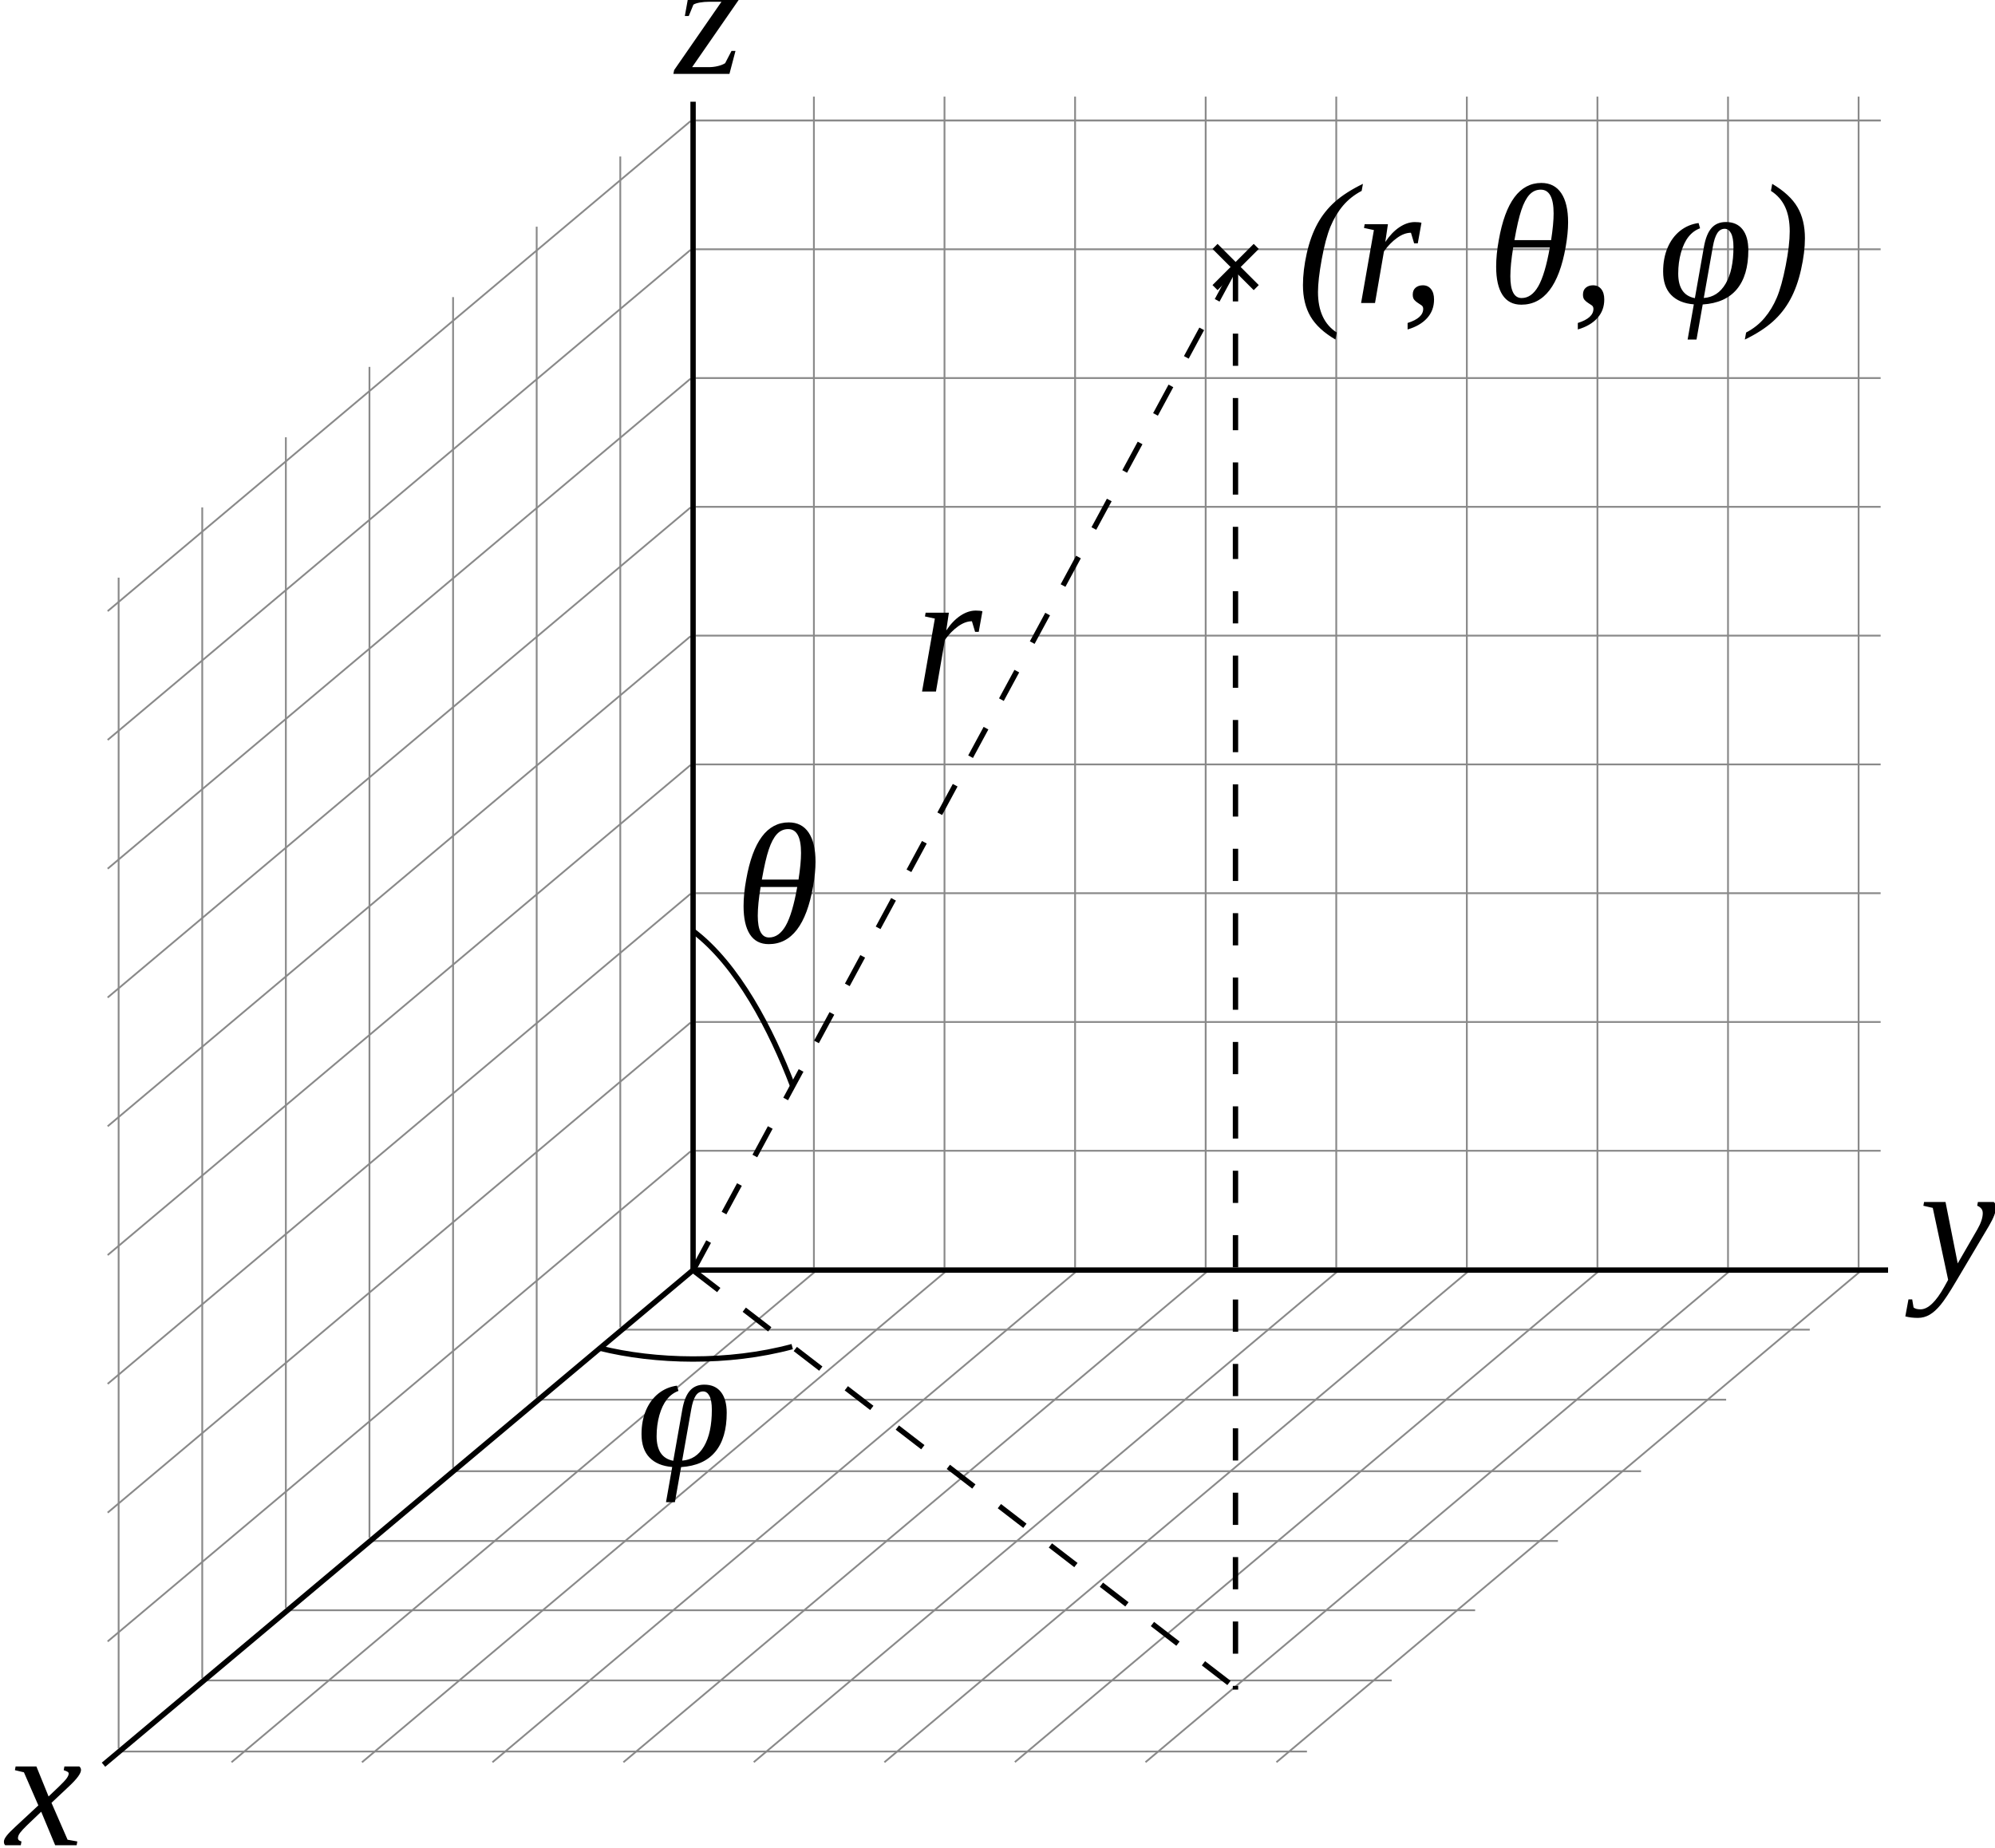
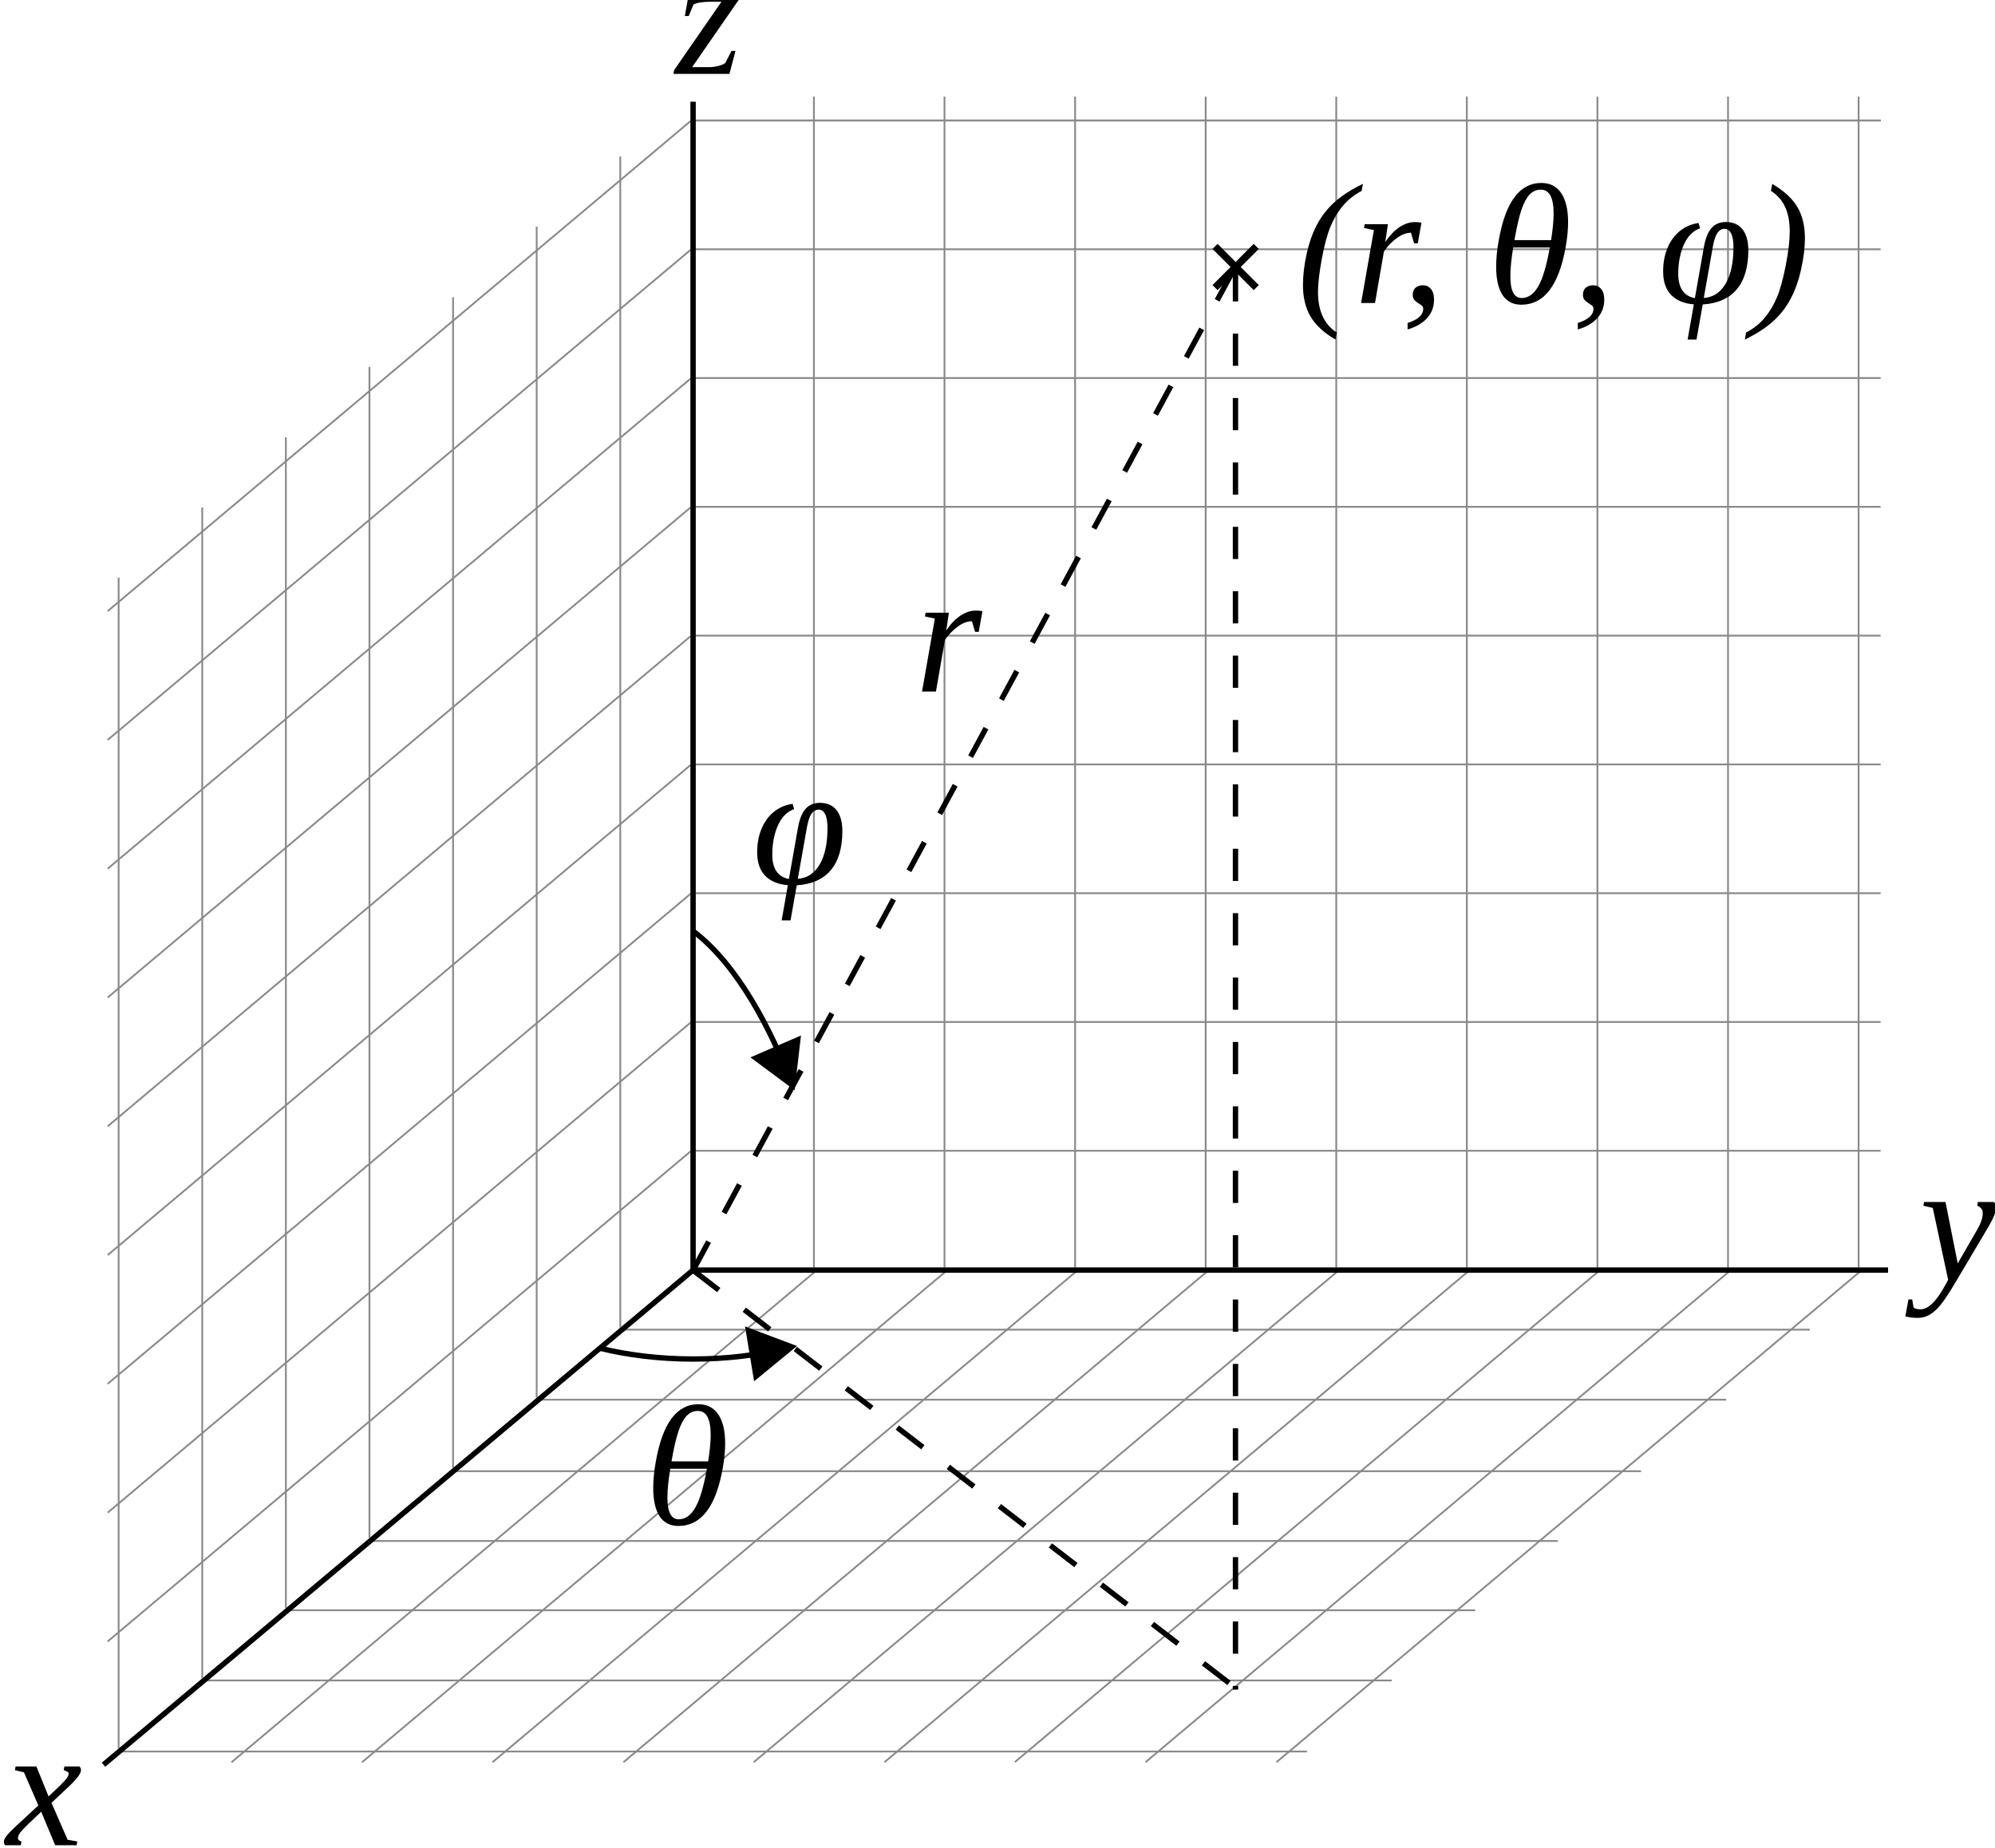
<svg xmlns="http://www.w3.org/2000/svg" width="557.615" height="516.369" id="svg6267" version="1.0">
  <defs id="defs6269">
    <pattern patternUnits="userSpaceOnUse" width="331.715" height="327.789" patternTransform="matrix(1.007467,-1.7286202e-8,0,1.018044,229.6922,251.6962)" id="pattern13283">
      <g transform="translate(-417.0736,-229.8742)" id="g12272">
        <path id="path12274" d="M 417.325,272.793 L 748.537,272.793" style="fill:none;fill-rule:evenodd;stroke:#898989;stroke-width:0.503;stroke-linecap:butt;stroke-linejoin:miter;stroke-miterlimit:4;stroke-dasharray:none;stroke-opacity:1" />
        <g id="g12276">
          <path id="path12278" d="M 450.382,557.414 L 450.382,230.124" style="fill:none;fill-rule:evenodd;stroke:#898989;stroke-width:0.5;stroke-linecap:butt;stroke-linejoin:miter;stroke-miterlimit:4;stroke-dasharray:none;stroke-opacity:1" />
          <path style="fill:none;fill-rule:evenodd;stroke:#898989;stroke-width:0.5;stroke-linecap:butt;stroke-linejoin:miter;stroke-miterlimit:4;stroke-dasharray:none;stroke-opacity:1" d="M 486.882,557.414 L 486.882,230.124" id="path12280" />
          <path id="path12282" d="M 523.382,557.414 L 523.382,230.124" style="fill:none;fill-rule:evenodd;stroke:#898989;stroke-width:0.5;stroke-linecap:butt;stroke-linejoin:miter;stroke-miterlimit:4;stroke-dasharray:none;stroke-opacity:1" />
          <path style="fill:none;fill-rule:evenodd;stroke:#898989;stroke-width:0.5;stroke-linecap:butt;stroke-linejoin:miter;stroke-miterlimit:4;stroke-dasharray:none;stroke-opacity:1" d="M 559.882,557.414 L 559.882,230.124" id="path12284" />
          <path id="path12286" d="M 596.382,557.414 L 596.382,230.124" style="fill:none;fill-rule:evenodd;stroke:#898989;stroke-width:0.5;stroke-linecap:butt;stroke-linejoin:miter;stroke-miterlimit:4;stroke-dasharray:none;stroke-opacity:1" />
          <path style="fill:none;fill-rule:evenodd;stroke:#898989;stroke-width:0.5;stroke-linecap:butt;stroke-linejoin:miter;stroke-miterlimit:4;stroke-dasharray:none;stroke-opacity:1" d="M 632.882,557.414 L 632.882,230.124" id="path12288" />
          <path id="path12290" d="M 669.382,557.414 L 669.382,230.124" style="fill:none;fill-rule:evenodd;stroke:#898989;stroke-width:0.5;stroke-linecap:butt;stroke-linejoin:miter;stroke-miterlimit:4;stroke-dasharray:none;stroke-opacity:1" />
          <path style="fill:none;fill-rule:evenodd;stroke:#898989;stroke-width:0.5;stroke-linecap:butt;stroke-linejoin:miter;stroke-miterlimit:4;stroke-dasharray:none;stroke-opacity:1" d="M 705.882,557.414 L 705.882,230.124" id="path12292" />
          <path id="path12294" d="M 742.382,557.414 L 742.382,230.124" style="fill:none;fill-rule:evenodd;stroke:#898989;stroke-width:0.5;stroke-linecap:butt;stroke-linejoin:miter;stroke-miterlimit:4;stroke-dasharray:none;stroke-opacity:1" />
          <path id="path12296" d="M 417.325,524.793 L 748.537,524.793" style="fill:none;fill-rule:evenodd;stroke:#898989;stroke-width:0.503;stroke-linecap:butt;stroke-linejoin:miter;stroke-miterlimit:4;stroke-dasharray:none;stroke-opacity:1" />
          <path style="fill:none;fill-rule:evenodd;stroke:#898989;stroke-width:0.503;stroke-linecap:butt;stroke-linejoin:miter;stroke-miterlimit:4;stroke-dasharray:none;stroke-opacity:1" d="M 417.325,488.793 L 748.537,488.793" id="path12298" />
          <path id="path12300" d="M 417.325,452.793 L 748.537,452.793" style="fill:none;fill-rule:evenodd;stroke:#898989;stroke-width:0.503;stroke-linecap:butt;stroke-linejoin:miter;stroke-miterlimit:4;stroke-dasharray:none;stroke-opacity:1" />
          <path style="fill:none;fill-rule:evenodd;stroke:#898989;stroke-width:0.503;stroke-linecap:butt;stroke-linejoin:miter;stroke-miterlimit:4;stroke-dasharray:none;stroke-opacity:1" d="M 417.325,416.793 L 748.537,416.793" id="path12302" />
          <path id="path12304" d="M 417.325,380.793 L 748.537,380.793" style="fill:none;fill-rule:evenodd;stroke:#898989;stroke-width:0.503;stroke-linecap:butt;stroke-linejoin:miter;stroke-miterlimit:4;stroke-dasharray:none;stroke-opacity:1" />
          <path style="fill:none;fill-rule:evenodd;stroke:#898989;stroke-width:0.503;stroke-linecap:butt;stroke-linejoin:miter;stroke-miterlimit:4;stroke-dasharray:none;stroke-opacity:1" d="M 417.325,344.793 L 748.537,344.793" id="path12306" />
          <path id="path12308" d="M 417.325,308.793 L 748.537,308.793" style="fill:none;fill-rule:evenodd;stroke:#898989;stroke-width:0.503;stroke-linecap:butt;stroke-linejoin:miter;stroke-miterlimit:4;stroke-dasharray:none;stroke-opacity:1" />
          <path id="path12310" d="M 417.325,236.793 L 748.537,236.793" style="fill:none;fill-rule:evenodd;stroke:#898989;stroke-width:0.503;stroke-linecap:butt;stroke-linejoin:miter;stroke-miterlimit:4;stroke-dasharray:none;stroke-opacity:1" />
          <path style="fill:none;fill-rule:evenodd;stroke:#898989;stroke-width:0.503;stroke-linecap:butt;stroke-linejoin:miter;stroke-miterlimit:4;stroke-dasharray:none;stroke-opacity:1" d="M 417.325,236.793 L 748.537,236.793" id="path12312" />
        </g>
      </g>
    </pattern>
    <pattern patternUnits="userSpaceOnUse" width="331.715" height="327.789" patternTransform="matrix(1.007467,-1.7286202e-8,0,1.018044,229.6922,251.6962)" id="pattern2352">
      <g transform="translate(-417.0736,-229.8742)" id="g2354">
        <path id="path2356" d="M 417.325,272.793 L 748.537,272.793" style="fill:none;fill-rule:evenodd;stroke:#898989;stroke-width:0.503;stroke-linecap:butt;stroke-linejoin:miter;stroke-miterlimit:4;stroke-dasharray:none;stroke-opacity:1" />
        <g id="g2358">
          <path id="path2360" d="M 450.382,557.414 L 450.382,230.124" style="fill:none;fill-rule:evenodd;stroke:#898989;stroke-width:0.5;stroke-linecap:butt;stroke-linejoin:miter;stroke-miterlimit:4;stroke-dasharray:none;stroke-opacity:1" />
          <path style="fill:none;fill-rule:evenodd;stroke:#898989;stroke-width:0.5;stroke-linecap:butt;stroke-linejoin:miter;stroke-miterlimit:4;stroke-dasharray:none;stroke-opacity:1" d="M 486.882,557.414 L 486.882,230.124" id="path2362" />
          <path id="path2364" d="M 523.382,557.414 L 523.382,230.124" style="fill:none;fill-rule:evenodd;stroke:#898989;stroke-width:0.5;stroke-linecap:butt;stroke-linejoin:miter;stroke-miterlimit:4;stroke-dasharray:none;stroke-opacity:1" />
          <path style="fill:none;fill-rule:evenodd;stroke:#898989;stroke-width:0.5;stroke-linecap:butt;stroke-linejoin:miter;stroke-miterlimit:4;stroke-dasharray:none;stroke-opacity:1" d="M 559.882,557.414 L 559.882,230.124" id="path2366" />
          <path id="path2368" d="M 596.382,557.414 L 596.382,230.124" style="fill:none;fill-rule:evenodd;stroke:#898989;stroke-width:0.5;stroke-linecap:butt;stroke-linejoin:miter;stroke-miterlimit:4;stroke-dasharray:none;stroke-opacity:1" />
          <path style="fill:none;fill-rule:evenodd;stroke:#898989;stroke-width:0.5;stroke-linecap:butt;stroke-linejoin:miter;stroke-miterlimit:4;stroke-dasharray:none;stroke-opacity:1" d="M 632.882,557.414 L 632.882,230.124" id="path2370" />
          <path id="path2372" d="M 669.382,557.414 L 669.382,230.124" style="fill:none;fill-rule:evenodd;stroke:#898989;stroke-width:0.5;stroke-linecap:butt;stroke-linejoin:miter;stroke-miterlimit:4;stroke-dasharray:none;stroke-opacity:1" />
          <path style="fill:none;fill-rule:evenodd;stroke:#898989;stroke-width:0.5;stroke-linecap:butt;stroke-linejoin:miter;stroke-miterlimit:4;stroke-dasharray:none;stroke-opacity:1" d="M 705.882,557.414 L 705.882,230.124" id="path2374" />
          <path id="path2376" d="M 742.382,557.414 L 742.382,230.124" style="fill:none;fill-rule:evenodd;stroke:#898989;stroke-width:0.5;stroke-linecap:butt;stroke-linejoin:miter;stroke-miterlimit:4;stroke-dasharray:none;stroke-opacity:1" />
          <path id="path2378" d="M 417.325,524.793 L 748.537,524.793" style="fill:none;fill-rule:evenodd;stroke:#898989;stroke-width:0.503;stroke-linecap:butt;stroke-linejoin:miter;stroke-miterlimit:4;stroke-dasharray:none;stroke-opacity:1" />
          <path style="fill:none;fill-rule:evenodd;stroke:#898989;stroke-width:0.503;stroke-linecap:butt;stroke-linejoin:miter;stroke-miterlimit:4;stroke-dasharray:none;stroke-opacity:1" d="M 417.325,488.793 L 748.537,488.793" id="path2380" />
          <path id="path2382" d="M 417.325,452.793 L 748.537,452.793" style="fill:none;fill-rule:evenodd;stroke:#898989;stroke-width:0.503;stroke-linecap:butt;stroke-linejoin:miter;stroke-miterlimit:4;stroke-dasharray:none;stroke-opacity:1" />
          <path style="fill:none;fill-rule:evenodd;stroke:#898989;stroke-width:0.503;stroke-linecap:butt;stroke-linejoin:miter;stroke-miterlimit:4;stroke-dasharray:none;stroke-opacity:1" d="M 417.325,416.793 L 748.537,416.793" id="path2384" />
          <path id="path2386" d="M 417.325,380.793 L 748.537,380.793" style="fill:none;fill-rule:evenodd;stroke:#898989;stroke-width:0.503;stroke-linecap:butt;stroke-linejoin:miter;stroke-miterlimit:4;stroke-dasharray:none;stroke-opacity:1" />
          <path style="fill:none;fill-rule:evenodd;stroke:#898989;stroke-width:0.503;stroke-linecap:butt;stroke-linejoin:miter;stroke-miterlimit:4;stroke-dasharray:none;stroke-opacity:1" d="M 417.325,344.793 L 748.537,344.793" id="path2388" />
          <path id="path2390" d="M 417.325,308.793 L 748.537,308.793" style="fill:none;fill-rule:evenodd;stroke:#898989;stroke-width:0.503;stroke-linecap:butt;stroke-linejoin:miter;stroke-miterlimit:4;stroke-dasharray:none;stroke-opacity:1" />
          <path id="path2392" d="M 417.325,236.793 L 748.537,236.793" style="fill:none;fill-rule:evenodd;stroke:#898989;stroke-width:0.503;stroke-linecap:butt;stroke-linejoin:miter;stroke-miterlimit:4;stroke-dasharray:none;stroke-opacity:1" />
          <path style="fill:none;fill-rule:evenodd;stroke:#898989;stroke-width:0.503;stroke-linecap:butt;stroke-linejoin:miter;stroke-miterlimit:4;stroke-dasharray:none;stroke-opacity:1" d="M 417.325,236.793 L 748.537,236.793" id="path2394" />
        </g>
      </g>
    </pattern>
  </defs>
  <g id="layer1" transform="translate(-15.73019,-5.243322)">
    <g id="g2702" transform="translate(-48.18627,-234.3268)" style="font-size:48px">
      <path id="path2419" d="M 384.089,732.158 L 547.008,595.175" style="font-size:48px;fill:none;fill-rule:evenodd;stroke:#898989;stroke-width:0.503;stroke-linecap:butt;stroke-linejoin:miter;stroke-miterlimit:4;stroke-dasharray:none;stroke-opacity:1" />
      <path id="path2421" d="M 258.352,309.248 L 589.564,309.248" style="font-size:48px;fill:none;fill-rule:evenodd;stroke:#898989;stroke-width:0.503;stroke-linecap:butt;stroke-linejoin:miter;stroke-miterlimit:4;stroke-dasharray:none;stroke-opacity:1" />
      <path style="font-size:48px;fill:none;fill-rule:evenodd;stroke:#898989;stroke-width:0.5;stroke-linecap:butt;stroke-linejoin:miter;stroke-miterlimit:4;stroke-dasharray:none;stroke-opacity:1" d="M 291.409,593.868 L 291.409,266.579" id="path2423" />
      <path id="path2425" d="M 327.909,593.868 L 327.909,266.579" style="font-size:48px;fill:none;fill-rule:evenodd;stroke:#898989;stroke-width:0.5;stroke-linecap:butt;stroke-linejoin:miter;stroke-miterlimit:4;stroke-dasharray:none;stroke-opacity:1" />
      <path style="font-size:48px;fill:none;fill-rule:evenodd;stroke:#898989;stroke-width:0.5;stroke-linecap:butt;stroke-linejoin:miter;stroke-miterlimit:4;stroke-dasharray:none;stroke-opacity:1" d="M 364.409,593.868 L 364.409,266.579" id="path2427" />
      <path id="path2429" d="M 400.909,593.868 L 400.909,266.579" style="font-size:48px;fill:none;fill-rule:evenodd;stroke:#898989;stroke-width:0.5;stroke-linecap:butt;stroke-linejoin:miter;stroke-miterlimit:4;stroke-dasharray:none;stroke-opacity:1" />
      <path style="font-size:48px;fill:none;fill-rule:evenodd;stroke:#898989;stroke-width:0.5;stroke-linecap:butt;stroke-linejoin:miter;stroke-miterlimit:4;stroke-dasharray:none;stroke-opacity:1" d="M 437.409,593.868 L 437.409,266.579" id="path2431" />
      <path id="path2433" d="M 473.909,593.868 L 473.909,266.579" style="font-size:48px;fill:none;fill-rule:evenodd;stroke:#898989;stroke-width:0.5;stroke-linecap:butt;stroke-linejoin:miter;stroke-miterlimit:4;stroke-dasharray:none;stroke-opacity:1" />
      <path style="font-size:48px;fill:none;fill-rule:evenodd;stroke:#898989;stroke-width:0.5;stroke-linecap:butt;stroke-linejoin:miter;stroke-miterlimit:4;stroke-dasharray:none;stroke-opacity:1" d="M 510.409,593.868 L 510.409,266.579" id="path2435" />
      <path id="path2437" d="M 546.909,593.868 L 546.909,266.579" style="font-size:48px;fill:none;fill-rule:evenodd;stroke:#898989;stroke-width:0.5;stroke-linecap:butt;stroke-linejoin:miter;stroke-miterlimit:4;stroke-dasharray:none;stroke-opacity:1" />
      <path style="font-size:48px;fill:none;fill-rule:evenodd;stroke:#898989;stroke-width:0.5;stroke-linecap:butt;stroke-linejoin:miter;stroke-miterlimit:4;stroke-dasharray:none;stroke-opacity:1" d="M 583.409,593.868 L 583.409,266.579" id="path2439" />
      <path style="font-size:48px;fill:none;fill-rule:evenodd;stroke:#898989;stroke-width:0.503;stroke-linecap:butt;stroke-linejoin:miter;stroke-miterlimit:4;stroke-dasharray:none;stroke-opacity:1" d="M 258.352,561.248 L 589.564,561.248" id="path2441" />
      <path id="path2443" d="M 258.352,525.248 L 589.564,525.248" style="font-size:48px;fill:none;fill-rule:evenodd;stroke:#898989;stroke-width:0.503;stroke-linecap:butt;stroke-linejoin:miter;stroke-miterlimit:4;stroke-dasharray:none;stroke-opacity:1" />
      <path style="font-size:48px;fill:none;fill-rule:evenodd;stroke:#898989;stroke-width:0.503;stroke-linecap:butt;stroke-linejoin:miter;stroke-miterlimit:4;stroke-dasharray:none;stroke-opacity:1" d="M 258.352,489.248 L 589.564,489.248" id="path2445" />
      <path id="path2447" d="M 258.352,453.248 L 589.564,453.248" style="font-size:48px;fill:none;fill-rule:evenodd;stroke:#898989;stroke-width:0.503;stroke-linecap:butt;stroke-linejoin:miter;stroke-miterlimit:4;stroke-dasharray:none;stroke-opacity:1" />
      <path style="font-size:48px;fill:none;fill-rule:evenodd;stroke:#898989;stroke-width:0.503;stroke-linecap:butt;stroke-linejoin:miter;stroke-miterlimit:4;stroke-dasharray:none;stroke-opacity:1" d="M 258.352,417.248 L 589.564,417.248" id="path2449" />
      <path id="path2451" d="M 258.352,381.248 L 589.564,381.248" style="font-size:48px;fill:none;fill-rule:evenodd;stroke:#898989;stroke-width:0.503;stroke-linecap:butt;stroke-linejoin:miter;stroke-miterlimit:4;stroke-dasharray:none;stroke-opacity:1" />
      <path style="font-size:48px;fill:none;fill-rule:evenodd;stroke:#898989;stroke-width:0.503;stroke-linecap:butt;stroke-linejoin:miter;stroke-miterlimit:4;stroke-dasharray:none;stroke-opacity:1" d="M 258.352,345.248 L 589.564,345.248" id="path2453" />
      <path style="font-size:48px;fill:none;fill-rule:evenodd;stroke:#898989;stroke-width:0.503;stroke-linecap:butt;stroke-linejoin:miter;stroke-miterlimit:4;stroke-dasharray:none;stroke-opacity:1" d="M 258.352,273.248 L 589.564,273.248" id="path2455" />
      <path id="path2457" d="M 258.352,273.248 L 589.564,273.248" style="font-size:48px;fill:none;fill-rule:evenodd;stroke:#898989;stroke-width:0.503;stroke-linecap:butt;stroke-linejoin:miter;stroke-miterlimit:4;stroke-dasharray:none;stroke-opacity:1" />
      <path id="path2459" d="M 94.009,698.406 L 256.928,561.423" style="font-size:48px;fill:none;fill-rule:evenodd;stroke:#898989;stroke-width:0.503;stroke-linecap:butt;stroke-linejoin:miter;stroke-miterlimit:4;stroke-dasharray:none;stroke-opacity:1" />
      <path style="font-size:48px;fill:none;fill-rule:evenodd;stroke:#898989;stroke-width:0.503;stroke-linecap:butt;stroke-linejoin:miter;stroke-miterlimit:4;stroke-dasharray:none;stroke-opacity:1" d="M 94.009,662.406 L 256.928,525.423" id="path2461" />
      <path id="path2463" d="M 94.009,626.406 L 256.928,489.423" style="font-size:48px;fill:none;fill-rule:evenodd;stroke:#898989;stroke-width:0.503;stroke-linecap:butt;stroke-linejoin:miter;stroke-miterlimit:4;stroke-dasharray:none;stroke-opacity:1" />
      <path style="font-size:48px;fill:none;fill-rule:evenodd;stroke:#898989;stroke-width:0.503;stroke-linecap:butt;stroke-linejoin:miter;stroke-miterlimit:4;stroke-dasharray:none;stroke-opacity:1" d="M 94.009,590.406 L 256.928,453.423" id="path2465" />
      <path id="path2467" d="M 94.009,554.406 L 256.928,417.423" style="font-size:48px;fill:none;fill-rule:evenodd;stroke:#898989;stroke-width:0.503;stroke-linecap:butt;stroke-linejoin:miter;stroke-miterlimit:4;stroke-dasharray:none;stroke-opacity:1" />
      <path style="font-size:48px;fill:none;fill-rule:evenodd;stroke:#898989;stroke-width:0.503;stroke-linecap:butt;stroke-linejoin:miter;stroke-miterlimit:4;stroke-dasharray:none;stroke-opacity:1" d="M 94.009,518.406 L 256.928,381.423" id="path2469" />
      <path id="path2471" d="M 94.009,482.406 L 256.928,345.423" style="font-size:48px;fill:none;fill-rule:evenodd;stroke:#898989;stroke-width:0.503;stroke-linecap:butt;stroke-linejoin:miter;stroke-miterlimit:4;stroke-dasharray:none;stroke-opacity:1" />
      <path style="font-size:48px;fill:none;fill-rule:evenodd;stroke:#898989;stroke-width:0.503;stroke-linecap:butt;stroke-linejoin:miter;stroke-miterlimit:4;stroke-dasharray:none;stroke-opacity:1" d="M 94.009,446.406 L 256.928,309.423" id="path2473" />
      <path id="path2475" d="M 94.009,410.406 L 256.928,273.423" style="font-size:48px;fill:none;fill-rule:evenodd;stroke:#898989;stroke-width:0.503;stroke-linecap:butt;stroke-linejoin:miter;stroke-miterlimit:4;stroke-dasharray:none;stroke-opacity:1" />
      <path style="font-size:48px;fill:none;fill-rule:evenodd;stroke:#898989;stroke-width:0.5;stroke-linecap:butt;stroke-linejoin:miter;stroke-miterlimit:4;stroke-dasharray:none;stroke-opacity:1" d="M 97.076,728.33 L 97.076,401.04" id="path2477" />
      <path id="path2479" d="M 120.445,708.697 L 120.445,381.407" style="font-size:48px;fill:none;fill-rule:evenodd;stroke:#898989;stroke-width:0.5;stroke-linecap:butt;stroke-linejoin:miter;stroke-miterlimit:4;stroke-dasharray:none;stroke-opacity:1" />
      <path id="path2483" d="M 143.814,689.095 L 143.814,361.805" style="font-size:48px;fill:none;fill-rule:evenodd;stroke:#898989;stroke-width:0.5;stroke-linecap:butt;stroke-linejoin:miter;stroke-miterlimit:4;stroke-dasharray:none;stroke-opacity:1" />
      <path style="font-size:48px;fill:none;fill-rule:evenodd;stroke:#898989;stroke-width:0.5;stroke-linecap:butt;stroke-linejoin:miter;stroke-miterlimit:4;stroke-dasharray:none;stroke-opacity:1" d="M 167.183,669.416 L 167.183,342.126" id="path2485" />
      <path id="path2487" d="M 190.553,649.911 L 190.553,322.622" style="font-size:48px;fill:none;fill-rule:evenodd;stroke:#898989;stroke-width:0.5;stroke-linecap:butt;stroke-linejoin:miter;stroke-miterlimit:4;stroke-dasharray:none;stroke-opacity:1" />
      <path style="font-size:48px;fill:none;fill-rule:evenodd;stroke:#898989;stroke-width:0.5;stroke-linecap:butt;stroke-linejoin:miter;stroke-miterlimit:4;stroke-dasharray:none;stroke-opacity:1" d="M 213.922,630.225 L 213.922,302.936" id="path2489" />
      <path id="path2491" d="M 237.291,610.604 L 237.291,283.315" style="font-size:48px;fill:none;fill-rule:evenodd;stroke:#898989;stroke-width:0.5;stroke-linecap:butt;stroke-linejoin:miter;stroke-miterlimit:4;stroke-dasharray:none;stroke-opacity:1" />
      <path style="font-size:48px;fill:none;fill-rule:evenodd;stroke:#898989;stroke-width:0.503;stroke-linecap:butt;stroke-linejoin:miter;stroke-miterlimit:4;stroke-dasharray:none;stroke-opacity:1" d="M 238.549,611.25 L 569.761,611.25" id="path2493" />
      <path style="font-size:48px;fill:none;fill-rule:evenodd;stroke:#898989;stroke-width:0.503;stroke-linecap:butt;stroke-linejoin:miter;stroke-miterlimit:4;stroke-dasharray:none;stroke-opacity:1" d="M 215.173,630.831 L 546.385,630.831" id="path2495" />
      <path style="font-size:48px;fill:none;fill-rule:evenodd;stroke:#898989;stroke-width:0.503;stroke-linecap:butt;stroke-linejoin:miter;stroke-miterlimit:4;stroke-dasharray:none;stroke-opacity:1" d="M 191.388,650.819 L 522.6,650.819" id="path2497" />
      <path style="font-size:48px;fill:none;fill-rule:evenodd;stroke:#898989;stroke-width:0.503;stroke-linecap:butt;stroke-linejoin:miter;stroke-miterlimit:4;stroke-dasharray:none;stroke-opacity:1" d="M 168.153,670.319 L 499.365,670.319" id="path2499" />
      <path style="font-size:48px;fill:none;fill-rule:evenodd;stroke:#898989;stroke-width:0.503;stroke-linecap:butt;stroke-linejoin:miter;stroke-miterlimit:4;stroke-dasharray:none;stroke-opacity:1" d="M 145.013,689.688 L 476.225,689.688" id="path2501" />
      <path style="font-size:48px;fill:none;fill-rule:evenodd;stroke:#898989;stroke-width:0.503;stroke-linecap:butt;stroke-linejoin:miter;stroke-miterlimit:4;stroke-dasharray:none;stroke-opacity:1" d="M 121.698,709.305 L 452.91,709.305" id="path2503" />
      <path style="font-size:48px;fill:none;fill-rule:evenodd;stroke:#898989;stroke-width:0.503;stroke-linecap:butt;stroke-linejoin:miter;stroke-miterlimit:4;stroke-dasharray:none;stroke-opacity:1" d="M 98.005,729.173 L 429.217,729.173" id="path2505" />
      <path id="path2507" d="M 128.63,732.168 L 291.549,595.184" style="font-size:48px;fill:none;fill-rule:evenodd;stroke:#898989;stroke-width:0.503;stroke-linecap:butt;stroke-linejoin:miter;stroke-miterlimit:4;stroke-dasharray:none;stroke-opacity:1" />
      <path id="path2509" d="M 165.087,732.181 L 328.006,595.197" style="font-size:48px;fill:none;fill-rule:evenodd;stroke:#898989;stroke-width:0.503;stroke-linecap:butt;stroke-linejoin:miter;stroke-miterlimit:4;stroke-dasharray:none;stroke-opacity:1" />
      <path id="path2511" d="M 201.558,732.176 L 364.477,595.193" style="font-size:48px;fill:none;fill-rule:evenodd;stroke:#898989;stroke-width:0.503;stroke-linecap:butt;stroke-linejoin:miter;stroke-miterlimit:4;stroke-dasharray:none;stroke-opacity:1" />
      <path id="path2513" d="M 238.166,732.172 L 401.085,595.189" style="font-size:48px;fill:none;fill-rule:evenodd;stroke:#898989;stroke-width:0.503;stroke-linecap:butt;stroke-linejoin:miter;stroke-miterlimit:4;stroke-dasharray:none;stroke-opacity:1" />
      <path id="path2515" d="M 274.598,732.149 L 437.517,595.165" style="font-size:48px;fill:none;fill-rule:evenodd;stroke:#898989;stroke-width:0.503;stroke-linecap:butt;stroke-linejoin:miter;stroke-miterlimit:4;stroke-dasharray:none;stroke-opacity:1" />
      <path id="path2517" d="M 311.108,732.176 L 474.026,595.193" style="font-size:48px;fill:none;fill-rule:evenodd;stroke:#898989;stroke-width:0.503;stroke-linecap:butt;stroke-linejoin:miter;stroke-miterlimit:4;stroke-dasharray:none;stroke-opacity:1" />
      <path id="path2519" d="M 347.581,732.122 L 510.5,595.139" style="font-size:48px;fill:none;fill-rule:evenodd;stroke:#898989;stroke-width:0.503;stroke-linecap:butt;stroke-linejoin:miter;stroke-miterlimit:4;stroke-dasharray:none;stroke-opacity:1" />
      <path id="path2521" d="M 420.688,732.163 L 583.607,595.18" style="font-size:48px;fill:none;fill-rule:evenodd;stroke:#898989;stroke-width:0.503;stroke-linecap:butt;stroke-linejoin:miter;stroke-miterlimit:4;stroke-dasharray:none;stroke-opacity:1" />
    </g>
    <path style="fill:none;fill-rule:evenodd;stroke:#000000;stroke-width:1.5;stroke-linecap:butt;stroke-linejoin:miter;stroke-miterlimit:4;stroke-dasharray:none;stroke-opacity:1" d="M 209.45,33.679 L 209.45,360.89" id="path6275" />
    <path style="fill:none;fill-rule:evenodd;stroke:#000000;stroke-width:1.5;stroke-linecap:butt;stroke-linejoin:miter;stroke-miterlimit:4;stroke-dasharray:none;stroke-opacity:1" d="M 543.456,360.272 L 209.205,360.272" id="path7246" />
    <path style="fill:none;fill-rule:evenodd;stroke:#000000;stroke-width:1.5;stroke-linecap:butt;stroke-linejoin:miter;stroke-miterlimit:4;stroke-dasharray:none;stroke-opacity:1" d="M 44.661,498.536 L 209.888,359.895" id="path7248" />
    <text xml:space="preserve" style="font-size:8px;font-style:normal;font-variant:normal;font-weight:normal;font-stretch:normal;text-align:start;line-height:100%;writing-mode:lr-tb;text-anchor:start;fill:#000000;fill-opacity:1;stroke:none;stroke-width:1px;stroke-linecap:butt;stroke-linejoin:miter;stroke-opacity:1;font-family:Tahoma" x="17.418" y="521.05" id="text11150">
      <tspan id="tspan11152" x="17.418" y="521.05" style="font-size:48px;font-style:italic;font-variant:normal;font-weight:normal;font-stretch:normal;text-align:start;line-height:100%;writing-mode:lr-tb;text-anchor:start;font-family:Times New Roman">x</tspan>
    </text>
    <text xml:space="preserve" style="font-size:48px;font-style:normal;font-variant:normal;font-weight:normal;font-stretch:normal;text-align:start;line-height:100%;writing-mode:lr-tb;text-anchor:start;fill:#000000;fill-opacity:1;stroke:none;stroke-width:1px;stroke-linecap:butt;stroke-linejoin:miter;stroke-opacity:1;font-family:Tahoma" x="552.298" y="363.276" id="text11154">
      <tspan id="tspan11156" x="552.298" y="363.276" style="font-size:48px;font-style:italic;font-variant:normal;font-weight:normal;font-stretch:normal;text-align:start;line-height:100%;writing-mode:lr-tb;text-anchor:start;font-family:Times New Roman">y</tspan>
    </text>
    <text xml:space="preserve" style="font-size:48px;font-style:normal;font-variant:normal;font-weight:normal;font-stretch:normal;text-align:start;line-height:100%;writing-mode:lr-tb;text-anchor:start;fill:#000000;fill-opacity:1;stroke:none;stroke-width:1px;stroke-linecap:butt;stroke-linejoin:miter;stroke-opacity:1;font-family:Tahoma" x="204.493" y="25.892" id="text11158">
      <tspan id="tspan11160" x="204.493" y="25.892" style="font-size:48px;font-style:italic;font-variant:normal;font-weight:normal;font-stretch:normal;text-align:start;line-height:100%;writing-mode:lr-tb;text-anchor:start;font-family:Times New Roman">z</tspan>
    </text>
    <path style="fill:none;fill-rule:evenodd;stroke:#000000;stroke-width:1.5;stroke-linecap:butt;stroke-linejoin:miter;stroke-miterlimit:4;stroke-dasharray:9, 9;stroke-dashoffset:0;stroke-opacity:1" d="M 361.057,80.502 L 361.057,477.542" id="path12151" />
    <text xml:space="preserve" style="font-size:20px;font-style:italic;font-variant:normal;font-weight:normal;font-stretch:normal;text-align:start;line-height:100%;writing-mode:lr-tb;text-anchor:start;fill:#000000;fill-opacity:1;stroke:none;stroke-width:1px;stroke-linecap:butt;stroke-linejoin:miter;stroke-opacity:1;font-family:Times New Roman" x="378.227" y="89.946" id="text21851">
      <tspan id="tspan25764" x="378.227" y="89.946" style="font-size:48px">(r, θ, φ)</tspan>
    </text>
    <path style="fill:none;fill-rule:evenodd;stroke:#000000;stroke-width:1.51;stroke-linecap:butt;stroke-linejoin:miter;stroke-miterlimit:4;stroke-dasharray:9.062, 9.062;stroke-dashoffset:0;stroke-opacity:1" d="M 209.486,360.276 L 361.856,78.224" id="path21855" />
    <path style="fill:none;fill-rule:evenodd;stroke:#000000;stroke-width:1.5;stroke-linecap:butt;stroke-linejoin:miter;stroke-miterlimit:4;stroke-dasharray:9, 9;stroke-dashoffset:0;stroke-opacity:1" d="M 209.495,360.361 L 361.035,477.065" id="path22826" />
    <path style="fill:none;fill-opacity:0.702;stroke:#000000;stroke-width:1.5;stroke-miterlimit:4;stroke-dasharray:none;stroke-dashoffset:0;stroke-opacity:1" id="path24773" d="M 183.418,382.106 C 198.863,385.959 219.311,386.476 237.158,381.665" />
    <path style="fill:none;fill-opacity:0.702;stroke:#000000;stroke-width:1.5;stroke-miterlimit:4;stroke-dasharray:none;stroke-dashoffset:0;stroke-opacity:1" id="path25744" d="M 209.45,265.5 C 221.956,274.941 231.309,293.137 237.293,308.801" />
-     <text xml:space="preserve" style="font-size:48px;font-style:italic;font-variant:normal;font-weight:normal;font-stretch:normal;text-align:start;line-height:100%;writing-mode:lr-tb;text-anchor:start;fill:#000000;fill-opacity:1;stroke:none;stroke-width:1px;stroke-linecap:butt;stroke-linejoin:miter;stroke-opacity:1;font-family:Times New Roman" x="193.6" y="414.939" id="text25746">
-       <tspan id="tspan25750" x="193.6" y="414.939">φ</tspan>
+     <text xml:space="preserve" style="font-size:48px;font-style:italic;font-variant:normal;font-weight:normal;font-stretch:normal;text-align:start;line-height:100%;writing-mode:lr-tb;text-anchor:start;fill:#000000;fill-opacity:1;stroke:none;font-family:Times New Roman" x="225.925" y="252.304" id="text25746">
+       <tspan id="tspan25750" x="225.925" y="252.304">φ</tspan>
    </text>
-     <text xml:space="preserve" style="font-size:48px;font-style:italic;font-variant:normal;font-weight:normal;font-stretch:normal;text-align:start;line-height:100%;writing-mode:lr-tb;text-anchor:start;fill:#000000;fill-opacity:1;stroke:none;stroke-width:1px;stroke-linecap:butt;stroke-linejoin:miter;stroke-opacity:1;font-family:Times New Roman" x="221.218" y="268.693" id="text25752">
-       <tspan id="tspan25756" x="221.218" y="268.693">θ</tspan>
+     <text xml:space="preserve" style="font-size:48px;font-style:italic;font-variant:normal;font-weight:normal;font-stretch:normal;text-align:start;line-height:100%;writing-mode:lr-tb;text-anchor:start;fill:#000000;fill-opacity:1;stroke:none;font-family:Times New Roman" x="195.964" y="431.327" id="text25752">
+       <tspan id="tspan25756" x="195.964" y="431.327">θ</tspan>
    </text>
    <text xml:space="preserve" style="font-size:30px;font-style:italic;font-variant:normal;font-weight:normal;font-stretch:normal;text-align:start;line-height:100%;writing-mode:lr-tb;text-anchor:start;fill:#000000;fill-opacity:1;stroke:none;stroke-width:1px;stroke-linecap:butt;stroke-linejoin:miter;stroke-opacity:1;font-family:Times New Roman" x="271.498" y="198.542" id="text25758">
      <tspan id="tspan25762" x="271.498" y="198.542" style="font-size:48px">r</tspan>
    </text>
    <path style="fill:none;fill-rule:evenodd;stroke:#000000;stroke-width:2;stroke-linecap:butt;stroke-linejoin:miter;stroke-miterlimit:4;stroke-dasharray:none;stroke-opacity:1" d="M 355.338,74.123 L 366.856,85.64" id="path2249" />
    <path style="fill:none;fill-rule:evenodd;stroke:#000000;stroke-width:2;stroke-linecap:butt;stroke-linejoin:miter;stroke-miterlimit:4;stroke-dasharray:none;stroke-opacity:1" d="M 366.856,74.123 L 355.338,85.64" id="path2251" />
+     <path style="fill:#000000;fill-opacity:1;stroke:#000000;stroke-width:2.5;stroke-miterlimit:4;stroke-opacity:1;stroke-dasharray:none;stroke-dashoffset:0" id="path3874" d="m 279.812,288.074 1.109,5.42 1.109,5.421 -5.249,-1.75 -5.249,-1.75 4.14,-3.671 z" transform="matrix(0.9502372,0.3115272,-0.3115272,0.9502372,61.97246,-64.20393)" />
+     <path style="fill:#000000;fill-opacity:1;stroke:#000000;stroke-width:2.5;stroke-miterlimit:4;stroke-opacity:1;stroke-dasharray:none;stroke-dashoffset:0" id="path3876" d="m 220.213,400.201 -2.038,5.218 -2.038,5.218 -3.499,-4.374 -3.499,-4.374 5.538,-0.843 z" transform="matrix(0.8720698,0.4893815,-0.4893815,0.8720698,239.8573,-74.86634)" />
  </g>
</svg>
